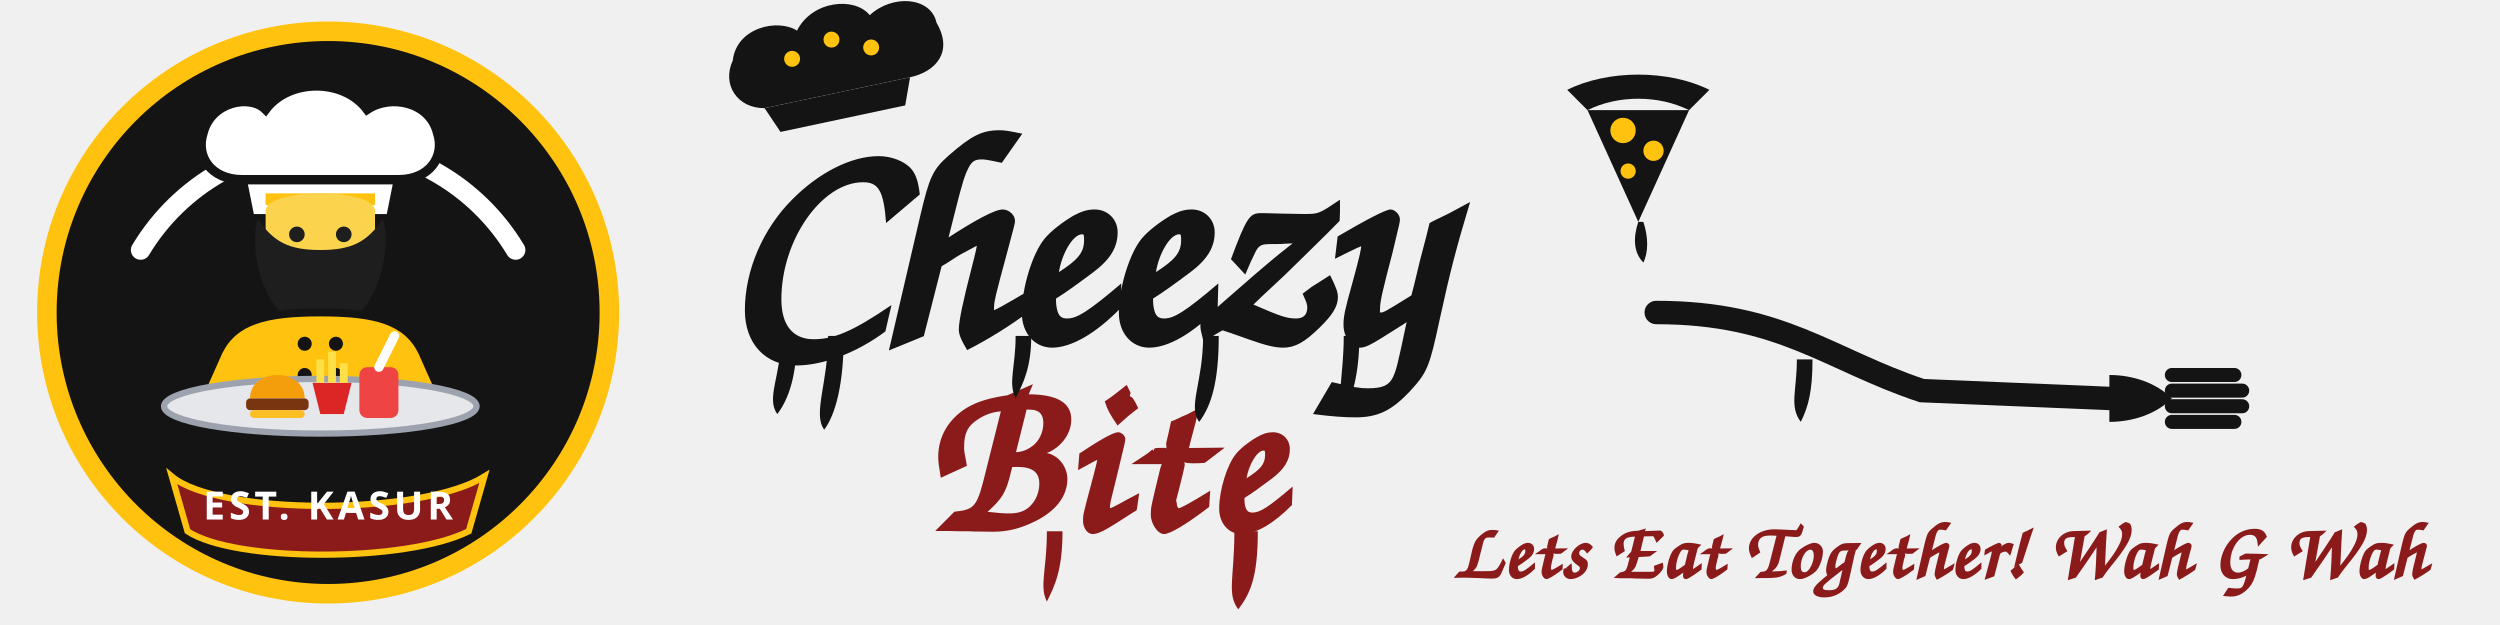
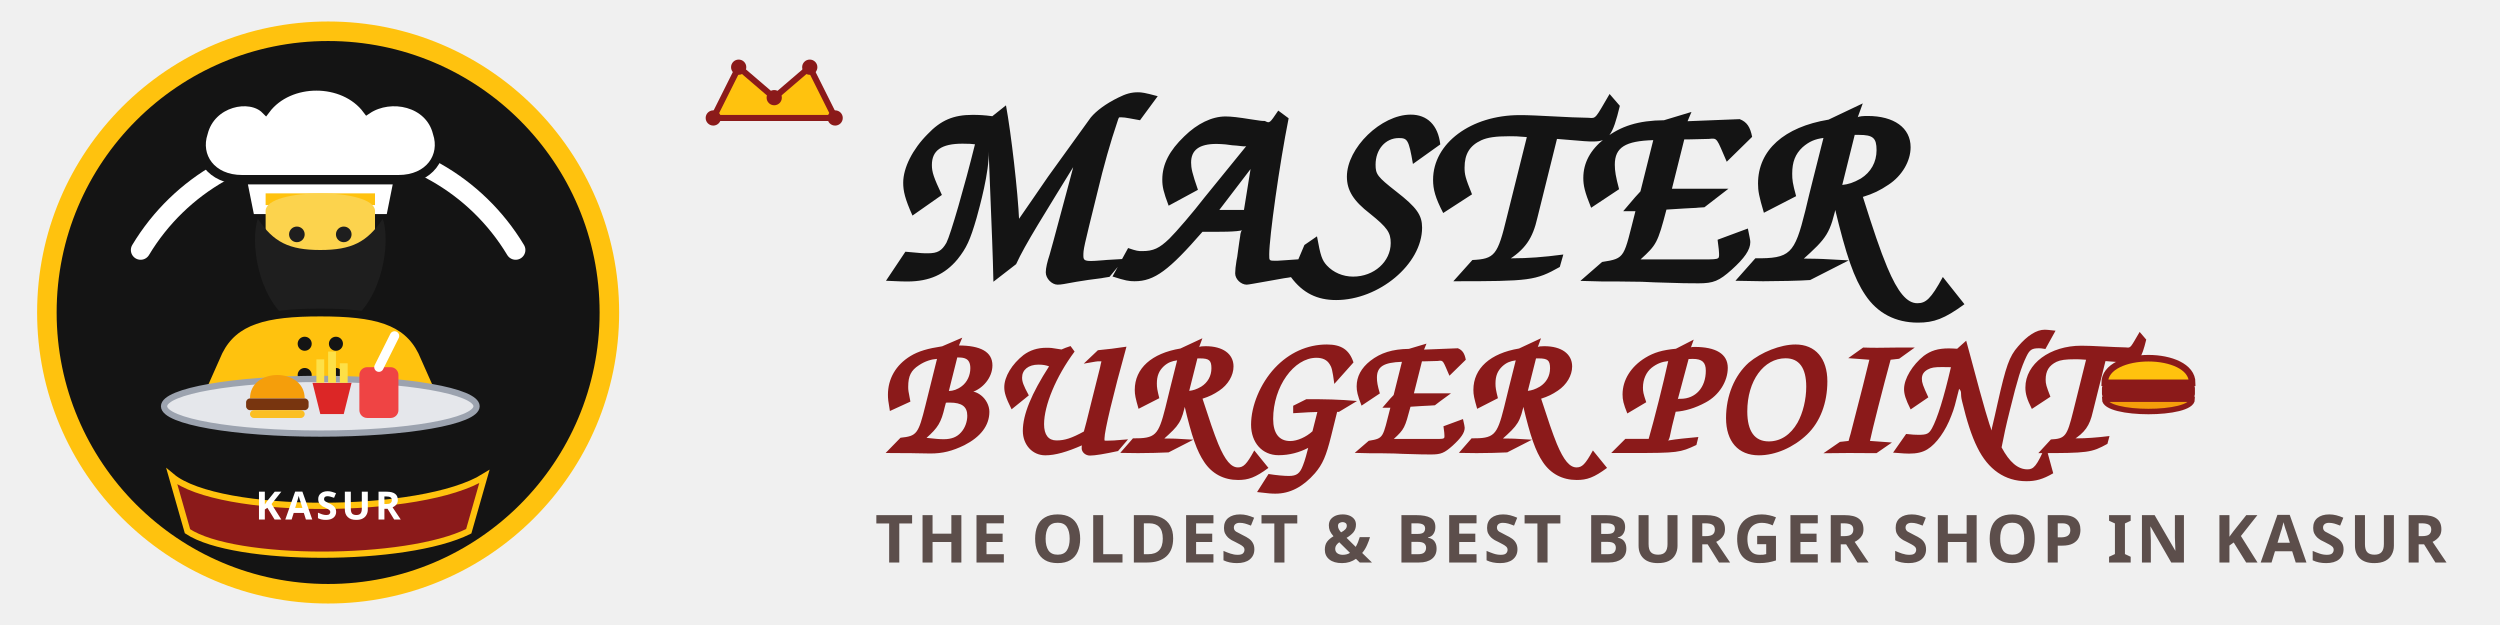
<svg xmlns="http://www.w3.org/2000/svg" viewBox="0 0 320 80" fill="none" width="100%" height="100%">
  <defs>
    <filter id="logoGlow" x="-20%" y="-20%" width="140%" height="140%">
      <feDropShadow dx="1" dy="1.5" stdDeviation="1" flood-color="#000" flood-opacity="0.25" />
    </filter>
  </defs>
  <g transform="translate(6, 4)">
    <circle cx="36" cy="36" r="36" fill="#141414" stroke="#FFC20E" stroke-width="2.5" />
    <path d="M12 28 A 28 28 0 0 1 60 28" stroke="#FFFFFF" stroke-width="2.5" stroke-linecap="round" fill="none" />
    <path d="M25 19 C21 19 19 16 20 13 C21 9 26 8 28 10 C31 6 38 6 41 10 C44 8 49 9 50 13 C51 16 49 19 45 19 Z" fill="#FFFFFF" stroke="#141414" stroke-width="1.2" />
    <path d="M25 19 L45 19 L44 24 L26 24 Z" fill="#FFFFFF" stroke="#141414" stroke-width="1.2" />
    <line x1="28" y1="21.5" x2="42" y2="21.5" stroke="#FFC20E" stroke-width="1.5" />
    <path d="M28 23 C28 20 42 20 42 23 L42 29 C42 34 38 37 35 37 C32 37 28 34 28 29 Z" fill="#FCD34D" />
    <path d="M27 24 C26 27 27 34 31 37 C33 38.5 37 38.5 39 37 C43 34 44 27 43 24 C41 27 39 28 35 28 C31 28 29 27 27 24 Z" fill="#1E1E1E" />
    <path d="M30 30 C32 29 35 31 35 31 C35 31 38 29 40 30 C41 31 40 33 38 32.5 C36 32 35 33 35 33 C35 33 34 32 32 32.5 C30 33 29 31 30 30 Z" fill="#1E1E1E" />
    <circle cx="32" cy="26" r="1" fill="#1E1E1E" />
    <circle cx="38" cy="26" r="1" fill="#1E1E1E" />
    <path d="M22 41 C24 37 28 36 35 36 C42 36 46 37 48 41 L52 50 L18 50 Z" fill="#FFC20E" stroke="#141414" stroke-width="1" />
    <circle cx="33" cy="40" r="0.9" fill="#141414" />
    <circle cx="37" cy="40" r="0.9" fill="#141414" />
    <circle cx="33" cy="44" r="0.9" fill="#141414" />
    <circle cx="37" cy="44" r="0.9" fill="#141414" />
    <ellipse cx="35" cy="48" rx="20" ry="3.5" fill="#E5E7EB" stroke="#9CA3AF" stroke-width="0.8" />
    <path d="M26 47 C26 43 33 43 33 47 Z" fill="#F59E0B" />
    <rect x="25.5" y="47" width="8" height="1.5" rx="0.5" fill="#78350F" />
    <rect x="26" y="48.5" width="7" height="1" rx="0.5" fill="#FBBF24" />
    <rect x="40" y="43" width="5" height="6.5" rx="1" fill="#EF4444" />
    <line x1="42.5" y1="43" x2="44.5" y2="39" stroke="#FFFFFF" stroke-width="1.2" stroke-linecap="round" />
    <path d="M34 45 L39 45 L38 49 L35 49 Z" fill="#DC2626" />
    <line x1="35" y1="45" x2="35" y2="42" stroke="#FDE047" stroke-width="1" />
    <line x1="36.5" y1="45" x2="36.5" y2="41" stroke="#FDE047" stroke-width="1" />
    <line x1="38" y1="45" x2="38" y2="42.5" stroke="#FDE047" stroke-width="1" />
    <path d="M16 57 C22 62 48 62 56 57 L54 64 C46 68 24 68 18 64 Z" fill="#8B1A1A" stroke="#FFC20E" stroke-width="0.8" />
-     <text x="36" y="62.5" font-family="'Plus Jakarta Sans', sans-serif" font-weight="900" font-size="5" fill="#FFFFFF" text-anchor="middle" letter-spacing="0.5">EST. KASUR</text>
+     <text x="36" y="62.5" font-family="'Plus Jakarta Sans', sans-serif" font-weight="900" font-size="5" fill="#FFFFFF" text-anchor="middle" letter-spacing="0.5">KASUR</text>
  </g>
  <g transform="translate(86, 0)">
-     <g transform="translate(4, 3) rotate(-12) scale(0.68)">
-       <path d="M8 18 C3 17 1 12 4 8 C6 2 14 2 17 5 C21 0 29 1 31 5 C36 2 43 4 43 9 C45 15 41 18 36 18 Z" fill="#141414" />
-       <path d="M8 18 L36 18 L34 23 L10 23 Z" fill="#141414" />
-       <circle cx="15" cy="10" r="1.5" fill="#FFC20E" />
-       <circle cx="23" cy="8" r="1.5" fill="#FFC20E" />
-       <circle cx="30" cy="11" r="1.5" fill="#FFC20E" />
+     <g transform="translate(4, 6) scale(0.65)">
+       <path d="M2 14 L7 4 L14 10 L21 4 L26 14 Z" fill="#FFC20E" stroke="#8B1A1A" stroke-width="1.2" />
+       <circle cx="2" cy="14" r="1.5" fill="#8B1A1A" />
+       <circle cx="7" cy="4" r="1.5" fill="#8B1A1A" />
+       <circle cx="14" cy="10" r="1.5" fill="#8B1A1A" />
+       <circle cx="21" cy="4" r="1.5" fill="#8B1A1A" />
+       <circle cx="26" cy="14" r="1.5" fill="#8B1A1A" />
    </g>
-     <g transform="translate(112, 5) scale(0.65)">
-       <path d="M4 10 C12 6 24 6 32 10 L28 14 C22 11 14 11 8 14 Z" fill="#141414" />
-       <path d="M8 14 L28 14 L18 36 Z" fill="#141414" />
-       <circle cx="15" cy="18" r="2.5" fill="#FFC20E" />
-       <circle cx="21" cy="22" r="2" fill="#FFC20E" />
-       <circle cx="16" cy="26" r="1.5" fill="#FFC20E" />
-       <path d="M18 36 C17 39 17 42 19 44 C20 42 20 39 19 36 Z" fill="#141414" />
+     <text x="26" y="36" font-family="'Lilita One', 'Impact', cursive" font-size="34" font-weight="900" fill="#141414" letter-spacing="0.5">
+       MASTER
+     </text>
+     <text x="26" y="58" font-family="'Lilita One', 'Impact', cursive" font-size="22" font-weight="900" fill="#8B1A1A" letter-spacing="0.8">
+       BURGER POINT
+     </text>
+     <g transform="translate(182, 42) scale(0.7)">
+       <path d="M2 10 C2 4 18 4 18 10 Z" fill="#FFC20E" stroke="#8B1A1A" stroke-width="1.2" />
+       <rect x="1.5" y="10" width="17" height="3" rx="1" fill="#8B1A1A" />
+       <path d="M2 13 C2 16 18 16 18 13 Z" fill="#F59E0B" stroke="#8B1A1A" stroke-width="1" />
    </g>
-     <text x="6" y="44" font-family="'Lilita One', 'Impact', cursive" font-size="38" font-weight="900" fill="#141414" letter-spacing="-0.5">
-       Cheezy
-     </text>
-     <text x="32" y="68" font-family="'Lilita One', 'Impact', cursive" font-size="28" font-weight="900" fill="#8B1A1A" letter-spacing="1">
-       Bite
-     </text>
-     <path d="M14 43 C14 48 12 51 13.5 53 C15 51 16 48 16 43 Z" fill="#141414" />
-     <path d="M20 43 C20 49 18 53 19.5 55 C21 53 22 49 22 43 Z" fill="#141414" />
-     <path d="M44 43 C44 47 43 49 44 51 C45 49 46 47 46 43 Z" fill="#141414" />
-     <path d="M68 43 C68 49 66 52 67.5 54 C69 52 70 49 70 43 Z" fill="#141414" />
-     <path d="M86 43 C86 48 85 51 86 53 C87 51 88 48 88 43 Z" fill="#141414" />
-     <path d="M48 68 C48 73 47 75 48 77 C49 75 50 73 50 68 Z" fill="#8B1A1A" />
-     <path d="M72 68 C72 74 71 76 72.5 78 C74 76 75 74 75 68 Z" fill="#8B1A1A" />
-     <g transform="translate(132, 44)">
-       <path d="M-6 -4 C10 -4 16 2 28 6 L52 7" stroke="#141414" stroke-width="3" stroke-linecap="round" fill="none" />
-       <path d="M52 4 C55 4 58 5 60 7 C58 9 55 10 52 10 Z" fill="#141414" />
-       <line x1="60" y1="4" x2="68" y2="4" stroke="#141414" stroke-width="1.8" stroke-linecap="round" />
-       <line x1="60" y1="6" x2="69" y2="6" stroke="#141414" stroke-width="1.8" stroke-linecap="round" />
-       <line x1="60" y1="8" x2="69" y2="8" stroke="#141414" stroke-width="1.8" stroke-linecap="round" />
-       <line x1="60" y1="10" x2="68" y2="10" stroke="#141414" stroke-width="1.8" stroke-linecap="round" />
-       <path d="M12 2 C12 6 11 8 12.5 10 C13.5 8 14 6 14 2 Z" fill="#141414" />
-     </g>
-     <text x="100" y="74" font-family="'Plus Jakarta Sans', cursive, sans-serif" font-style="italic" font-weight="900" font-size="10" fill="#8B1A1A" letter-spacing="0.4">
-       Lets Eat Together! Wah G Wah
+     <text x="26" y="72" font-family="'Plus Jakarta Sans', sans-serif" font-weight="800" font-size="8.5" fill="#5C4E4B" letter-spacing="0.4">
+       THE OLDEST &amp; BEST BURGER SHOP IN KASUR
    </text>
  </g>
</svg>
